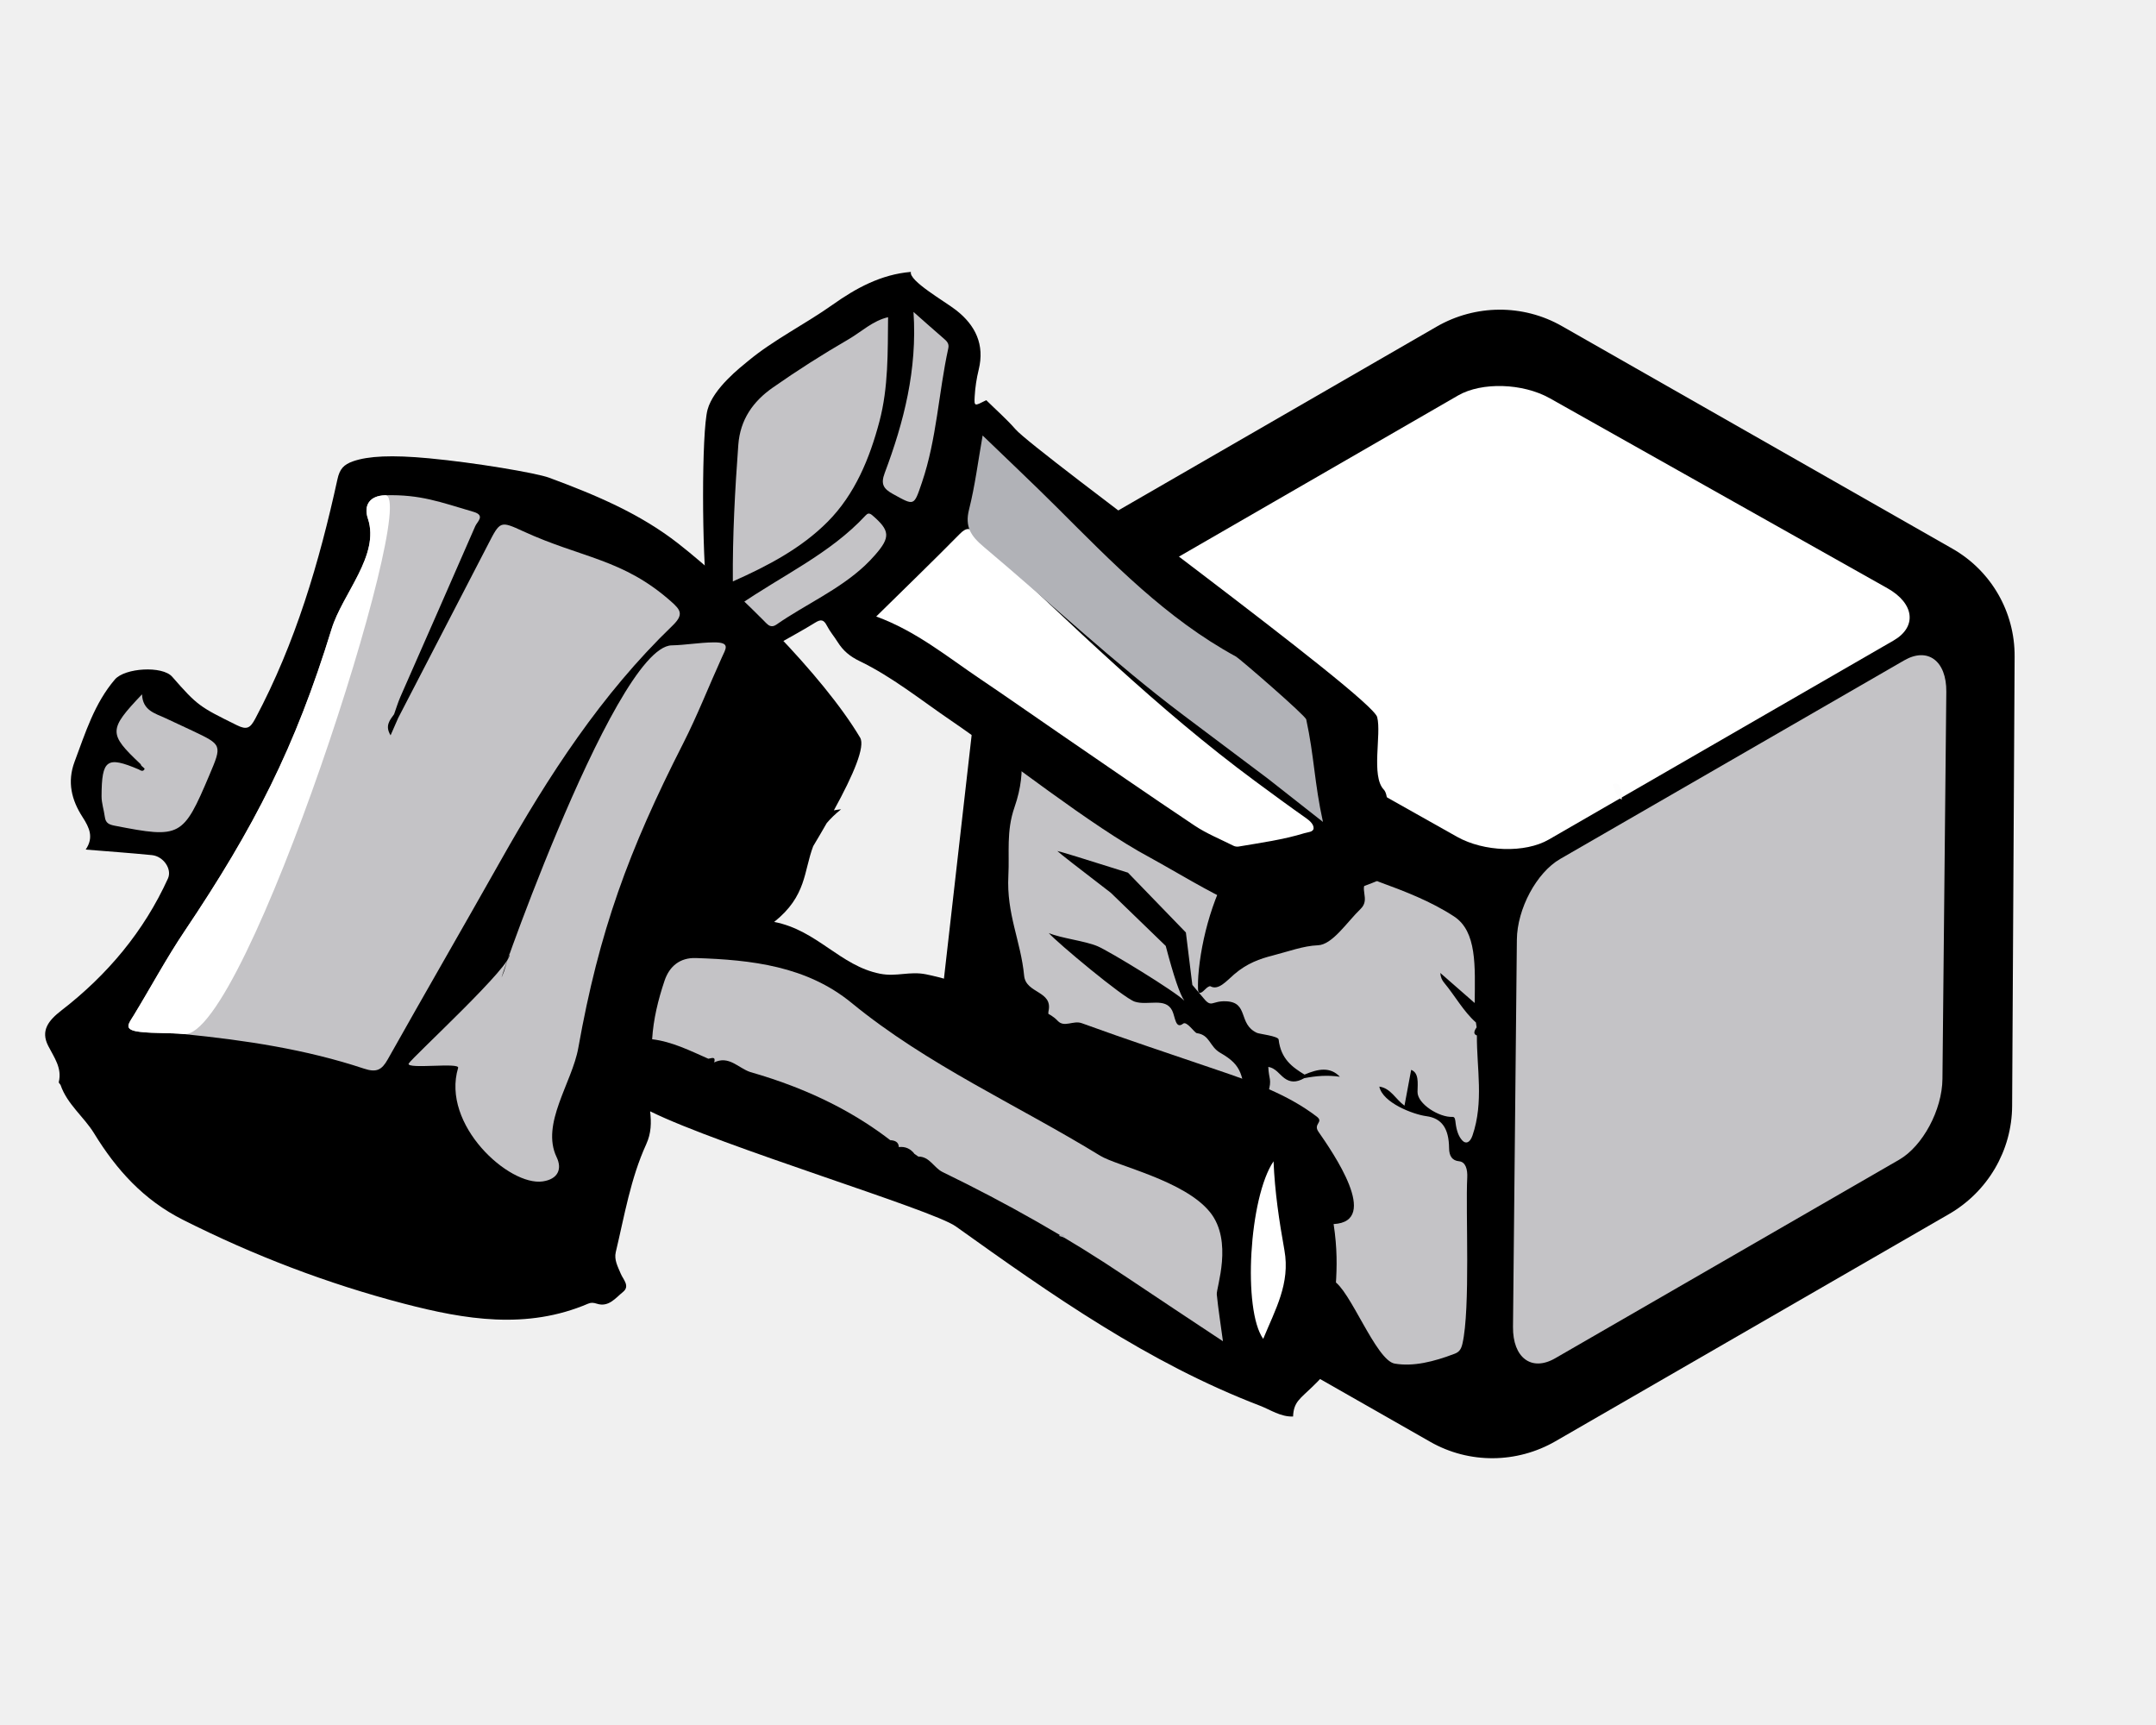
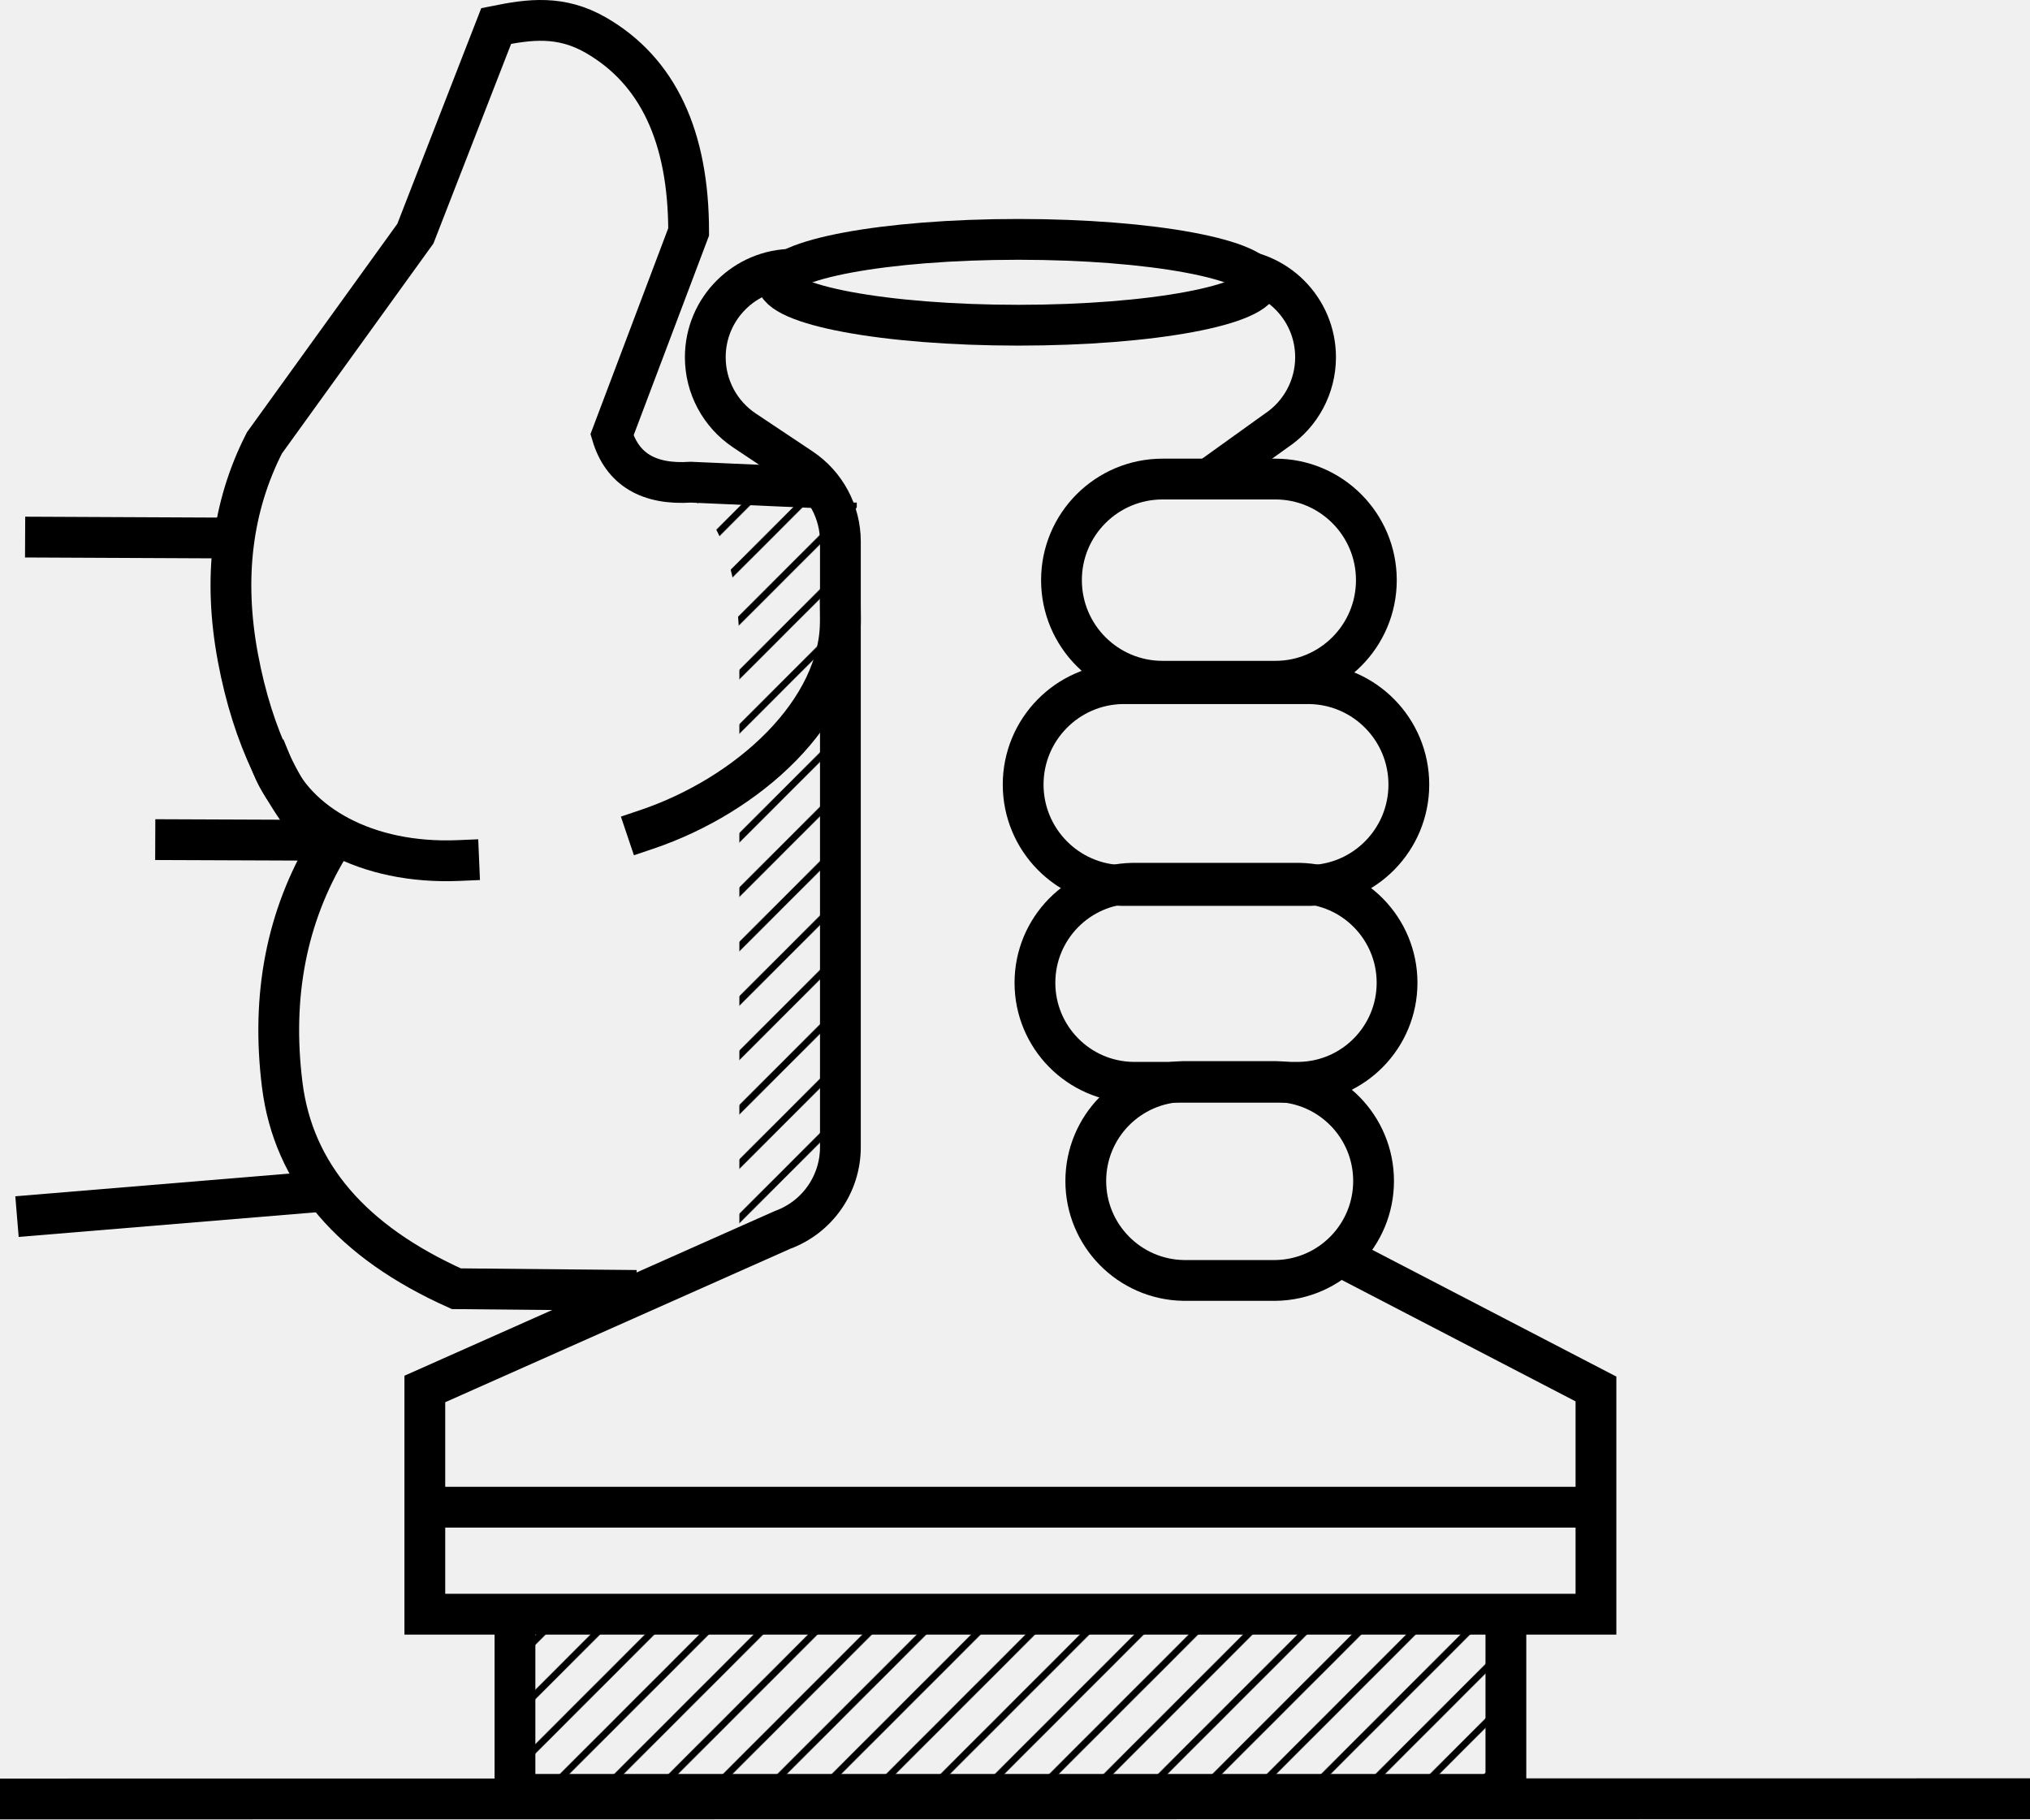
- <svg xmlns="http://www.w3.org/2000/svg" viewBox="0 0 400 320">
-   <g fill="none" fill-rule="evenodd">
-     <path d="M192.895 226.174c-7.187-4.095-20.608-11.765-20.563-20.035l9.481-83.355c.046-8.249 4.509-15.889 11.712-20.046l73.006-42.14c7.203-4.158 16.053-4.202 23.221-.118l72.475 41.302c7.187 4.095 11.589 11.718 11.543 19.989l-.461 83.402c-.046 8.249-4.509 15.889-11.712 20.046l-73.006 42.14c-7.203 4.158-16.053 4.202-23.221.118l-72.475-41.302z" fill="#000" />
-     <path d="M248.585 199.747c-1.793-1.904-4.069-1.471-6.559-.403-2.254-1.37-4.386-2.896-4.803-6.506-.074-.643-3.566-1.027-4.007-1.228-3.584-1.636-1.463-5.695-5.769-5.864-2.673-.105-2.633 1.323-4.185-.613-.233-.29-.915-1.099-2.048-2.427l-1.199-9.725-10.742-11.094c-8.394-2.65-12.765-3.99-13.115-4.018.552.515 3.858 3.095 9.918 7.74l10.201 9.868c1.479 5.636 2.63 9.021 3.453 10.154-1.807-1.782-13.854-9.143-16.103-10.101-2.322-.99-6.719-1.461-9.05-2.442 1.511 1.728 13.824 12.037 15.956 12.729 2.423.787 5.693-.853 6.938 1.649.573 1.151.597 3.549 2.033 2.428.678-.529 2.12 1.707 2.536 1.762 2.484.333 2.306 2.485 4.385 3.668 4.179 2.378 4.093 4.213 4.811 9.91.206 1.639 3.787 1.693 4.006 3.304.036.267.349.443.605.449 4.072.093 9.461 10.117 11.537 13.69-.217-2.824-1.962-11.837-3.489-12.772-2.116-1.295-4.057-1.615-5.63-3.893-.398-.577-3.237-2.456-2.977-3.347.742-2.538.096-2.41.02-4.752 1.364.231 2.045 1.398 2.982 2.091 1.039.767 2.171.875 3.679.006 2.203-.424 4.338-.603 6.617-.264zm-22.981-60.8c.351.204.702.409 1.052.613.15-.065.299-.13.448-.195.199.107.398.216.598.323-.166.294-.29.61-.067.717.215.103.425-.159.588-.459.191.093.383.185.574.278-.113.4.009.396.266.153.448.254.896.507 1.344.761.362.722.622 1.667 1.834.529.985.146 1.579 1.079 2.67 1.01-.205 1.417.147 1.593 1.378.689.489.272.978.543 1.467.815.058.364.23.397.539.027.109-.2.216-.4.325-.6.618.301 1.27.55 1.635 1.245-3.579 4.679-7.321 9.209-10.695 14.074-4.37 6.299-6.732 15.329-7.237 22.061-.043.579-.06 1.149-.067 1.712-.015 1.132-.045 2.282 1.44.731.249-.261.714-.557.872-.47 1.492.823 2.959-.964 4.411-2.216 2.394-2.064 4.791-2.89 7.14-3.489 2.809-.717 5.704-1.802 8.386-1.899 2.701-.098 5.378-4.29 7.918-6.738 1.967-1.896-.591-3.906 1.488-5.515.209-.099.418-.198.627-.297 0 0-.078-.106-.079-.105.425.289.802.674 1.283.85 4.873 1.781 9.714 3.634 14.027 6.456 4.27 2.793 3.895 9.261 3.827 16.055-2.358-2.06-4.37-3.819-6.382-5.577.062.837.348 1.376.712 1.813 2.005 2.409 3.595 5.34 5.899 7.372l.134.908c-.603.834-.545 1.312.047 1.501-.041 6.092 1.313 12.351-.815 18.56-.489 1.427-1.271 1.568-1.862.957-.745-.771-1.106-1.943-1.271-3.258-.069-.55-.082-1.175-.585-1.149-2.427.128-6.52-2.398-6.481-4.644.029-1.655.283-3.518-1.18-4.082-.417 2.239-.812 4.35-1.24 6.644-1.658-1.186-2.523-3.23-4.669-3.537.633 3.027 6.315 5.166 8.729 5.487 2.859.38 4.182 2.277 4.214 5.939.012 1.451.578 2.305 1.848 2.425 1.239.116 1.601 1.532 1.521 3.05-.323 6.138.608 24.298-.89 30.788-.235 1.018-.589 1.541-1.428 1.862-3.915 1.498-7.678 2.423-11.14 1.837-3.496-.591-8.361-13.979-11.436-15.39-2.627-1.204-5.429-2.104-7.784-3.815-.505-.879-.927-1.934-2.397-.76-.757.654-.944-.013-1.295-.3.751-1.876.108-1.866-1.07-1.132-.194-.108-.388-.216-.582-.325-.544-1.667-3.462-2.248-4.786-.952-.317.208-.576.23-.763.014.03-.28-.066-.282-.258-.072l-.13.072-.044-.119c-.319.095-.471-.357-.875.014-5.822-.023-6.484-4.538-12.061-5.255-8.332-1.071-15.794-3.801-21.733-9.464-.284-.271-.886-.314-.554-1.13.788-1.934.143-3.092-.09-4.451-.53-3.09-1.602-5.813-1.697-9.186-.082-2.916-.172-5.955 1.879-9.357.31-.005.336-.155.21-.381.127-.282.254-.564.38-.846.684-.386 1.103-.828.618-1.463.02-.156.082-.303.189-.439l.038-.58c.907-3.884-4.189-3.282-4.511-6.65-.616-6.444-3.302-11.426-2.922-18.591.222-4.173-.419-8.179 1.13-12.633 2.632-7.568.405-10.927 1.653-18.293.074-.436-.203-1.212.314-1.292.553-.086 1.248-.868 1.742-.183 1.382 1.915 3.749 2.29 5.786 2.957 4.693 1.538 12.975-.198 17.486 1.666.116.791.354 1.303 1.251.299.199.102.397.204.595.306-.095.56.076.648.506.278.982-.051 1.45.805 2.179 1.202l.441-.198c1.096.591 2.193 1.182 3.29 1.773.71.232 1.092 1.17 2.148.659z" fill="#C4C3C6" />
-     <path d="M207.674 119.985c-5.014-2.821-5.52-7.161-1.131-9.695l63.972-36.926c4.389-2.533 12.011-2.3 17.025.52l62.639 35.242c5.014 2.821 5.52 7.161 1.131 9.695l-63.972 36.926c-4.389 2.533-12.011 2.3-17.025-.52l-62.639-35.242z" fill="#FFF" />
-     <path d="M280.705 246.141l.717-71.812c.057-5.748 3.653-12.456 8.032-14.984l63.819-36.837c4.378-2.527 7.881.084 7.824 5.831l-.717 71.812c-.057 5.748-3.653 12.456-8.032 14.984l-63.819 36.837c-4.378 2.527-7.881-.084-7.824-5.831z" fill="#C4C3C6" />
-     <path d="M131.222 110.766c-1.021-7.921-1.081-30.609.051-34.776 1.085-3.995 6.186-7.912 7.518-9.019 4.767-3.96 10.622-6.851 15.684-10.443 4.305-3.054 8.978-5.627 14.524-6.088-.441 1.644 6.281 5.455 8.38 7.093 3.605 2.812 5.334 6.396 4.199 11.036-.395 1.619-.656 3.295-.746 4.959-.106 1.931-.043 1.815 2.148.711 1.786 1.762 3.742 3.472 5.436 5.406 3.731 4.263 66.108 49.553 67.093 53.387.823 3.205-1.18 10.944 1.23 13.454 1.462 1.523.528 10.285-.251 12.947-.082.282.272.825.573 1.062 1.789 1.417.542 1.971-.682 2.537-.61.281-1.227.553-1.856.79-7.315 2.746-18.037 7.209-25.173 3.943-5.511-2.524-10.688-5.77-16.014-8.695-10.945-5.843-26.712-18.468-36.95-25.438-5.561-3.786-10.833-8.06-16.921-11.001-1.797-.868-3.051-1.93-4.045-3.514-.653-1.042-1.47-1.994-2.024-3.08-.578-1.133-1.133-1.166-2.153-.536-2.153 1.33-4.38 2.542-6.586 3.788-1.758.993-3.603 2.854-5.275 2.708-1.852-.162-2.901-2.772-4.318-4.299-.882-.952-3.658-5.49-3.844-6.934z" fill="#000" />
-     <path d="M135.963 107.86c-.063-8.461.39-16.895 1.014-25.331.348-4.707 2.753-8.073 6.368-10.606 4.534-3.177 9.221-6.163 14.015-8.94 2.439-1.412 4.534-3.477 7.404-4.139-.068 6.481.069 13.007-1.6 19.323-1.814 6.863-4.536 13.497-9.568 18.582-4.922 4.972-11.206 8.256-17.633 11.111zM169.482 57.869c2.097 1.848 3.794 3.367 5.519 4.852.594.511 1.138.962.937 1.881-1.812 8.269-2.137 16.823-4.898 24.916-1.501 4.401-1.355 4.333-5.35 2.137-1.788-.983-2.327-1.843-1.558-3.89 3.561-9.476 6.066-19.182 5.349-29.896zM137.044 112.32c8.017-5.558 16.929-9.554 23.55-16.701.349-.377.669-.524 1.245-.03 3.282 2.816 3.409 4.057.521 7.353-.607.693-1.245 1.365-1.919 1.994-4.859 4.533-10.998 7.183-16.393 10.928-.525.364-1.01.433-1.613.015-1.722-1.193-3.493-2.314-5.391-3.559z" fill="#C4C3C6" />
-     <path d="M162.563 114.365c5.377-5.291 10.5-10.242 15.5-15.314 1.254-1.272 2.029-1.198 3.026.107.416.545.987.97 1.492 1.444 16.286 15.289 32.23 30.966 50.252 44.286 3.171 2.343 6.349 4.677 9.572 6.948.696.491 1.337 1.135 1.304 1.819-.033.701-1.072.713-1.699.905-3.981 1.222-8.1 1.779-12.188 2.477-.305.053-.683.005-.958-.133-2.437-1.224-5.004-2.261-7.258-3.765-8.445-5.635-16.791-11.42-25.168-17.16-4.851-3.324-9.657-6.713-14.536-9.994-6.167-4.148-11.953-8.93-19.338-11.62z" fill="#FFF" />
-     <path d="M245.445 152.474l-10.224-8.035c-5.421-4.072-10.557-7.926-15.688-11.787-12.938-9.734-24.685-20.844-37.052-31.236-2.338-1.965-3.499-3.705-2.702-6.866 1.118-4.429 1.681-8.996 2.527-13.761 4.754 4.592 9.319 8.884 13.752 13.305 10.254 10.224 20.31 20.668 33.27 27.715.606.329 12.854 10.898 13.019 11.664 1.496 6.944 1.491 11.686 3.099 19.002z" fill="#B1B2B7" />
-     <path d="M244.14 215.945c-8.954-1.002-17.9-.97-26.743-.68-10.126.329-16.978-5.497-25.061-10.565 9.581-5.071 42.436 2.065 51.804 11.244z" fill="#FFF" />
-     <g>
-       <path d="M119.89 212.273c-2.903 6.354-4.035 13.253-5.644 19.993-.343 1.436.381 2.715.919 4.008.455 1.095 1.768 2.306.414 3.396-1.376 1.107-2.651 2.883-4.846 2.177-.614-.197-1.055-.249-1.622-.006-11.389 4.87-22.847 2.945-34.139.003-14.232-3.709-27.905-8.946-41.04-15.569-7.286-3.675-12.327-9.261-16.48-16.038-1.874-3.059-4.967-5.366-6.2-8.922-.073-.212-.383-.424-.345-.582.63-2.629-.862-4.55-1.966-6.722-1.422-2.798-.011-4.664 2.474-6.583 8.514-6.578 15.286-14.651 19.743-24.457.799-1.759-.852-4.13-2.977-4.341-3.975-.393-7.964-.674-12.283-1.028 1.535-2.259.7-4.044-.594-6.052-2.002-3.1-2.887-6.463-1.461-10.264 1.998-5.327 3.653-10.761 7.465-15.234 1.839-2.157 8.816-2.597 10.637-.512 4.694 5.371 5.113 5.593 12.009 8.994 1.848.912 2.475.535 3.411-1.223 7.463-14.022 11.882-29.04 15.24-44.4.411-1.882 1.127-2.725 2.927-3.348 2.785-.964 7.079-1.199 14.063-.544 8.55.801 19.906 2.719 22.283 3.6C110.387 91.771 118.693 95.233 125.872 100.859c10.548 8.267 26.735 24.273 33.705 35.976.969 1.626-1.163 6.749-4.87 13.491.38-.076.818-.141 1.338-.192-1.081.861-1.953 1.713-2.665 2.558-.787 1.378-1.627 2.81-2.509 4.281-1.778 4.674-1.196 9.237-7.241 14.052 7.98 1.532 12.231 8.149 19.649 9.61 3.065.604 5.446-.506 8.509.105 6.211 1.24 13.086 4.28 19.164 6.092 1.903.567 3.822.987 5.289 2.547 1.226 1.304 2.881-.145 4.464.432 8.334 3.036 16.761 5.823 25.159 8.687 6.465 2.203 12.898 4.424 18.421 8.631 1.387 1.056-.711 1.319.325 2.815 2.624 3.786 11.598 16.678 2.815 17.129 1.36 8.953-.196 13.644-.266 22.739-.03 3.798-.795 4.627-3.655 7.428-2.256 2.209-3.51 2.805-3.6 5.537-2.347.072-4.184-1.256-6.169-2.017-20.724-7.94-38.604-20.534-56.431-33.27-4.328-3.092-43.488-14.818-56.684-21.331.231 2.103.221 4.028-.731 6.112z" fill="#000" />
-       <path d="M132.431 197.118l.073-.006c.334-1.271-.532-.762-1.089-.711-3.376-1.479-6.68-3.161-10.425-3.614.23-3.724 1.113-7.314 2.297-10.843.926-2.761 2.916-4.311 5.807-4.22 10.343.33 20.566 1.492 28.887 8.313 14.083 11.543 30.749 18.925 46.139 28.358 3.123 1.914 15.604 4.58 20.357 10.454 4.367 5.397 1.15 14.054 1.272 15.284.271 2.733.71 5.45 1.143 8.68-6.165-4.095-12.012-7.935-17.812-11.841-10.908-7.345-22.347-13.796-34.193-19.545-1.653-.802-2.391-2.884-4.517-2.877-.254-.179-.508-.357-.762-.535l.1.095c-.74-.989-1.71-1.475-2.975-1.316l.037.027c-.054-1.018-.758-1.26-1.62-1.314 0 0 .126.087.126.087-1.513-1.17-3.065-2.263-4.653-3.285-1.899-1.222-3.849-2.342-5.845-3.37-4.933-2.539-10.15-4.514-15.581-6.068-2.216-.729-3.974-3.155-6.765-1.753zM90.578 100.935c2.202-4.265 2.214-4.348 6.451-2.396 10.9 5.022 18.533 5.09 27.526 13.084 1.728 1.536 2.348 2.384.19 4.462-13.196 12.712-23.011 27.874-31.916 43.672-6.922 12.28-13.988 24.481-20.894 36.769-1.107 1.971-2.089 2.479-4.405 1.71-10.827-3.594-22.084-5.273-33.408-6.406-2.649-.264-5.339-.105-8.048-.4-3.342-.364-2.243-1.468-1.234-3.124 3.155-5.181 6.028-10.542 9.409-15.574 12.977-19.311 20.529-34.103 27.274-56.05 2.009-6.542 9.007-13.699 6.733-20.477-.817-2.435.279-4.256 3.224-4.332 6.542-.17 10.166 1.259 16.371 3.078 2.253.66.676 1.841.329 2.641-4.589 10.56-9.254 21.088-13.877 31.633-.464 1.058-.793 2.171-1.185 3.259-.782 1.095-1.748 2.152-.653 3.923.531-1.213.972-2.217 1.411-3.221 5.569-10.75 11.148-21.495 16.704-32.251z" fill="#C4C3C6" />
-       <path d="M124.62 119.72c2.563-.057 5.116-.521 7.74-.555 3.237-.042 2.317 1.136 1.548 2.828-2.405 5.296-4.519 10.731-7.157 15.91-10.127 19.88-15.601 34.831-19.46 56.495-1.149 6.457-6.994 14.08-4.021 20.264 1.068 2.222.236 4.082-2.571 4.496-6.233.922-18.879-10.495-15.703-21.065.319-1.06-9.435.308-9.19-.772.618-1.132 19.955-18.859 18.7-20.418-.365 1.215-.667 2.222-.969 3.228-4.056 10.874 20.125-60.175 31.082-60.414z" fill="#C4C3C6" />
-       <path d="M34.121 191.83c-2.649-.264-5.339-.105-8.048-.4-3.342-.364-2.243-1.468-1.234-3.124 3.155-5.181 6.028-10.542 9.409-15.574 12.977-19.311 20.529-34.103 27.274-56.05 2.009-6.542 9.007-13.699 6.733-20.477-.817-2.435.279-4.256 3.224-4.332C78.021 91.703 45.445 192.963 34.121 191.83z" fill="#FFF" />
-       <path d="M26.222 142.035c-.054-.105-.085-.236-.164-.311-5.955-5.626-5.957-6.347.291-12.923.124 3.018 2.397 3.517 4.336 4.417 1.687.783 3.375 1.563 5.055 2.361 5.478 2.601 5.477 2.604 3.117 8.179-4.894 11.562-5.367 11.795-17.554 9.42-1.067-.207-1.703-.476-1.853-1.631-.168-1.288-.613-2.565-.608-3.845.03-6.829.973-7.478 6.902-4.966.388.221.809.484 1.085-.09.04-.081-.393-.401-.607-.611z" fill="#C4C3C6" />
-       <path d="M236.28 215.433c.221 5.599 1.048 11.09 2.017 16.492 1.108 6.186-1.691 10.976-3.934 16.447-3.84-5.377-2.622-26.268 1.917-32.939z" fill="#FFF" />
+ <svg xmlns="http://www.w3.org/2000/svg" viewBox="0 0 597.29 535.22">
+   <defs>
+     <pattern id="lines" data-name="lines" width="16" height="16" patternTransform="translate(0 256)" patternUnits="userSpaceOnUse">
+       <path fill="none" d="M0 0h16v16H0z" />
+       <path class="cls-2" d="M1.98 78.02l66-66M-14.02 78.02l66-66M-30.02 78.02l66-66M-46.02 78.02l66-66M-62.02 78.02l66-66M1.98 62.02l66-66M-14.02 62.02l66-66M-30.02 62.02l66-66M-46.02 62.02l66-66M-62.02 62.02l66-66M1.98 46.02l66-66M-14.02 46.02l66-66M-30.02 46.02l66-66M-46.02 46.02l66-66M-62.02 46.02l66-66M1.98 30.02l66-66M-14.02 30.02l66-66M-30.02 30.02l66-66M-46.02 30.02l66-66M-62.02 30.02l66-66M1.98 14.02l66-66M-14.02 14.02l66-66M-30.02 14.02l66-66M-46.02 14.02l66-66M-62.02 14.02l66-66" />
+     </pattern>
+     <style>
+             .cls-2,.cls-5,.cls-6,.cls-7{fill:none;stroke:currentColor;stroke-miterlimit:10}.cls-2,.cls-7{stroke-linecap:square}.cls-2{stroke-width:2px}.cls-5,.cls-6,.cls-7{stroke-width:12px}.cls-6{fill-rule:evenodd}
+         </style>
+   </defs>
+   <g id="Layer_2" data-name="Layer 2">
+     <g id="Warstwa_8" data-name="Warstwa 8">
+       <path d="M443.08 474.87v53H151.52v-53" fill="url(#lines)" stroke-width="12" stroke="currentColor" stroke-miterlimit="10" />
+       <path d="M205.09 147.84h47v196l-34.54 23.91V187.68c-.7-17.86-4.43-31.68-12.46-39.84z" fill="url(#lines)" />
+       <path class="cls-5" d="M355.86 140.77l19.69-14.13a25.9 25.9 0 0011.53-21.55 25.89 25.89 0 00-25.9-25.89M233.41 79.2a25.89 25.89 0 00-25.89 25.89 25.88 25.88 0 0011.53 21.55l16.69 11.13a25.88 25.88 0 0111.53 21.55v178.14a25.9 25.9 0 01-17 24.34L125 408.61v66.26h344.58v-66.26l-75-38.94" />
+       <path id="Rectangle-Copy-21" class="cls-6" d="M342.06 140.93a29.74 29.74 0 000 59.48h33.17a29.74 29.74 0 000-59.48z" />
+       <path id="Rectangle-Copy-23" class="cls-6" d="M333.25 259.84a29.28 29.28 0 000 58.55h49.07a29.28 29.28 0 000-58.55z" />
+       <path id="Rectangle-Copy-22" class="cls-6" d="M330.19 201.12a29.69 29.69 0 000 59.37h55.19a29.69 29.69 0 000-59.37z" />
+       <path id="Rectangle-Copy-24" class="cls-6" d="M348.19 318.17a29.26 29.26 0 000 58.51h27.24a29.26 29.26 0 000-58.51z" />
+       <path id="Path-8" class="cls-5" d="M241.41 143.53l-38.15-1.68q-18.66 1.23-23.19-13.93l22.55-59.7q0-42.07-27.24-57.84C165 4.39 155.8 5.67 146 7.64l-23.78 61.09L77.8 130.3q-14.35 28.11-7.8 63.17t26.62 55.65q-18.48 30.78-13.58 70t51.23 60l53 .5" />
+       <path id="Line-2" class="cls-5" d="M98.94 350.12L5 357.9" />
+       <path id="Line-2-Copy-3" class="cls-5" d="M67.94 158.28L7.39 158" />
+       <path id="Line-2-Copy-3-2" data-name="Line-2-Copy-3" class="cls-5" d="M94.07 247.19L45.68 247" />
+       <path id="Line-2-Copy-3-3" data-name="Line-2-Copy-3" class="cls-5" d="M474 443.39H124.7" />
+       <path id="Line-2-Copy-3-4" data-name="Line-2-Copy-3" class="cls-5" d="M597.29 529.15L0 529.22" />
+       <path class="cls-7" d="M80.08 225.32c6.88 17 27.6 29 54.89 27.83M190.29 244c29.66-10 57.28-34.69 57-62" />
+       <path class="cls-5" d="M228.59 82.43c0 7.31 31.81 13.24 71.06 13.24s71.06-5.93 71.06-13.24" />
+       <path class="cls-5" d="M228.59 83.66c0-7.31 31.81-13.24 71.06-13.24s71.06 5.93 71.06 13.24" />
    </g>
-     <path d="M299.221 145.476c1.182-.456 1.689.595 1.65 2.864-.787-.426-1.25-1.575-1.65-2.864z" fill="#FDFDFD" />
-     <path d="M197.402 229.55c-.305-.093-.609-.186-.913-.278.054-.061.1-.164.166-.175.375-.065.701-.013.863.321-0-.001-.116.132-.116.132z" fill="#B1B2B7" />
  </g>
</svg>
